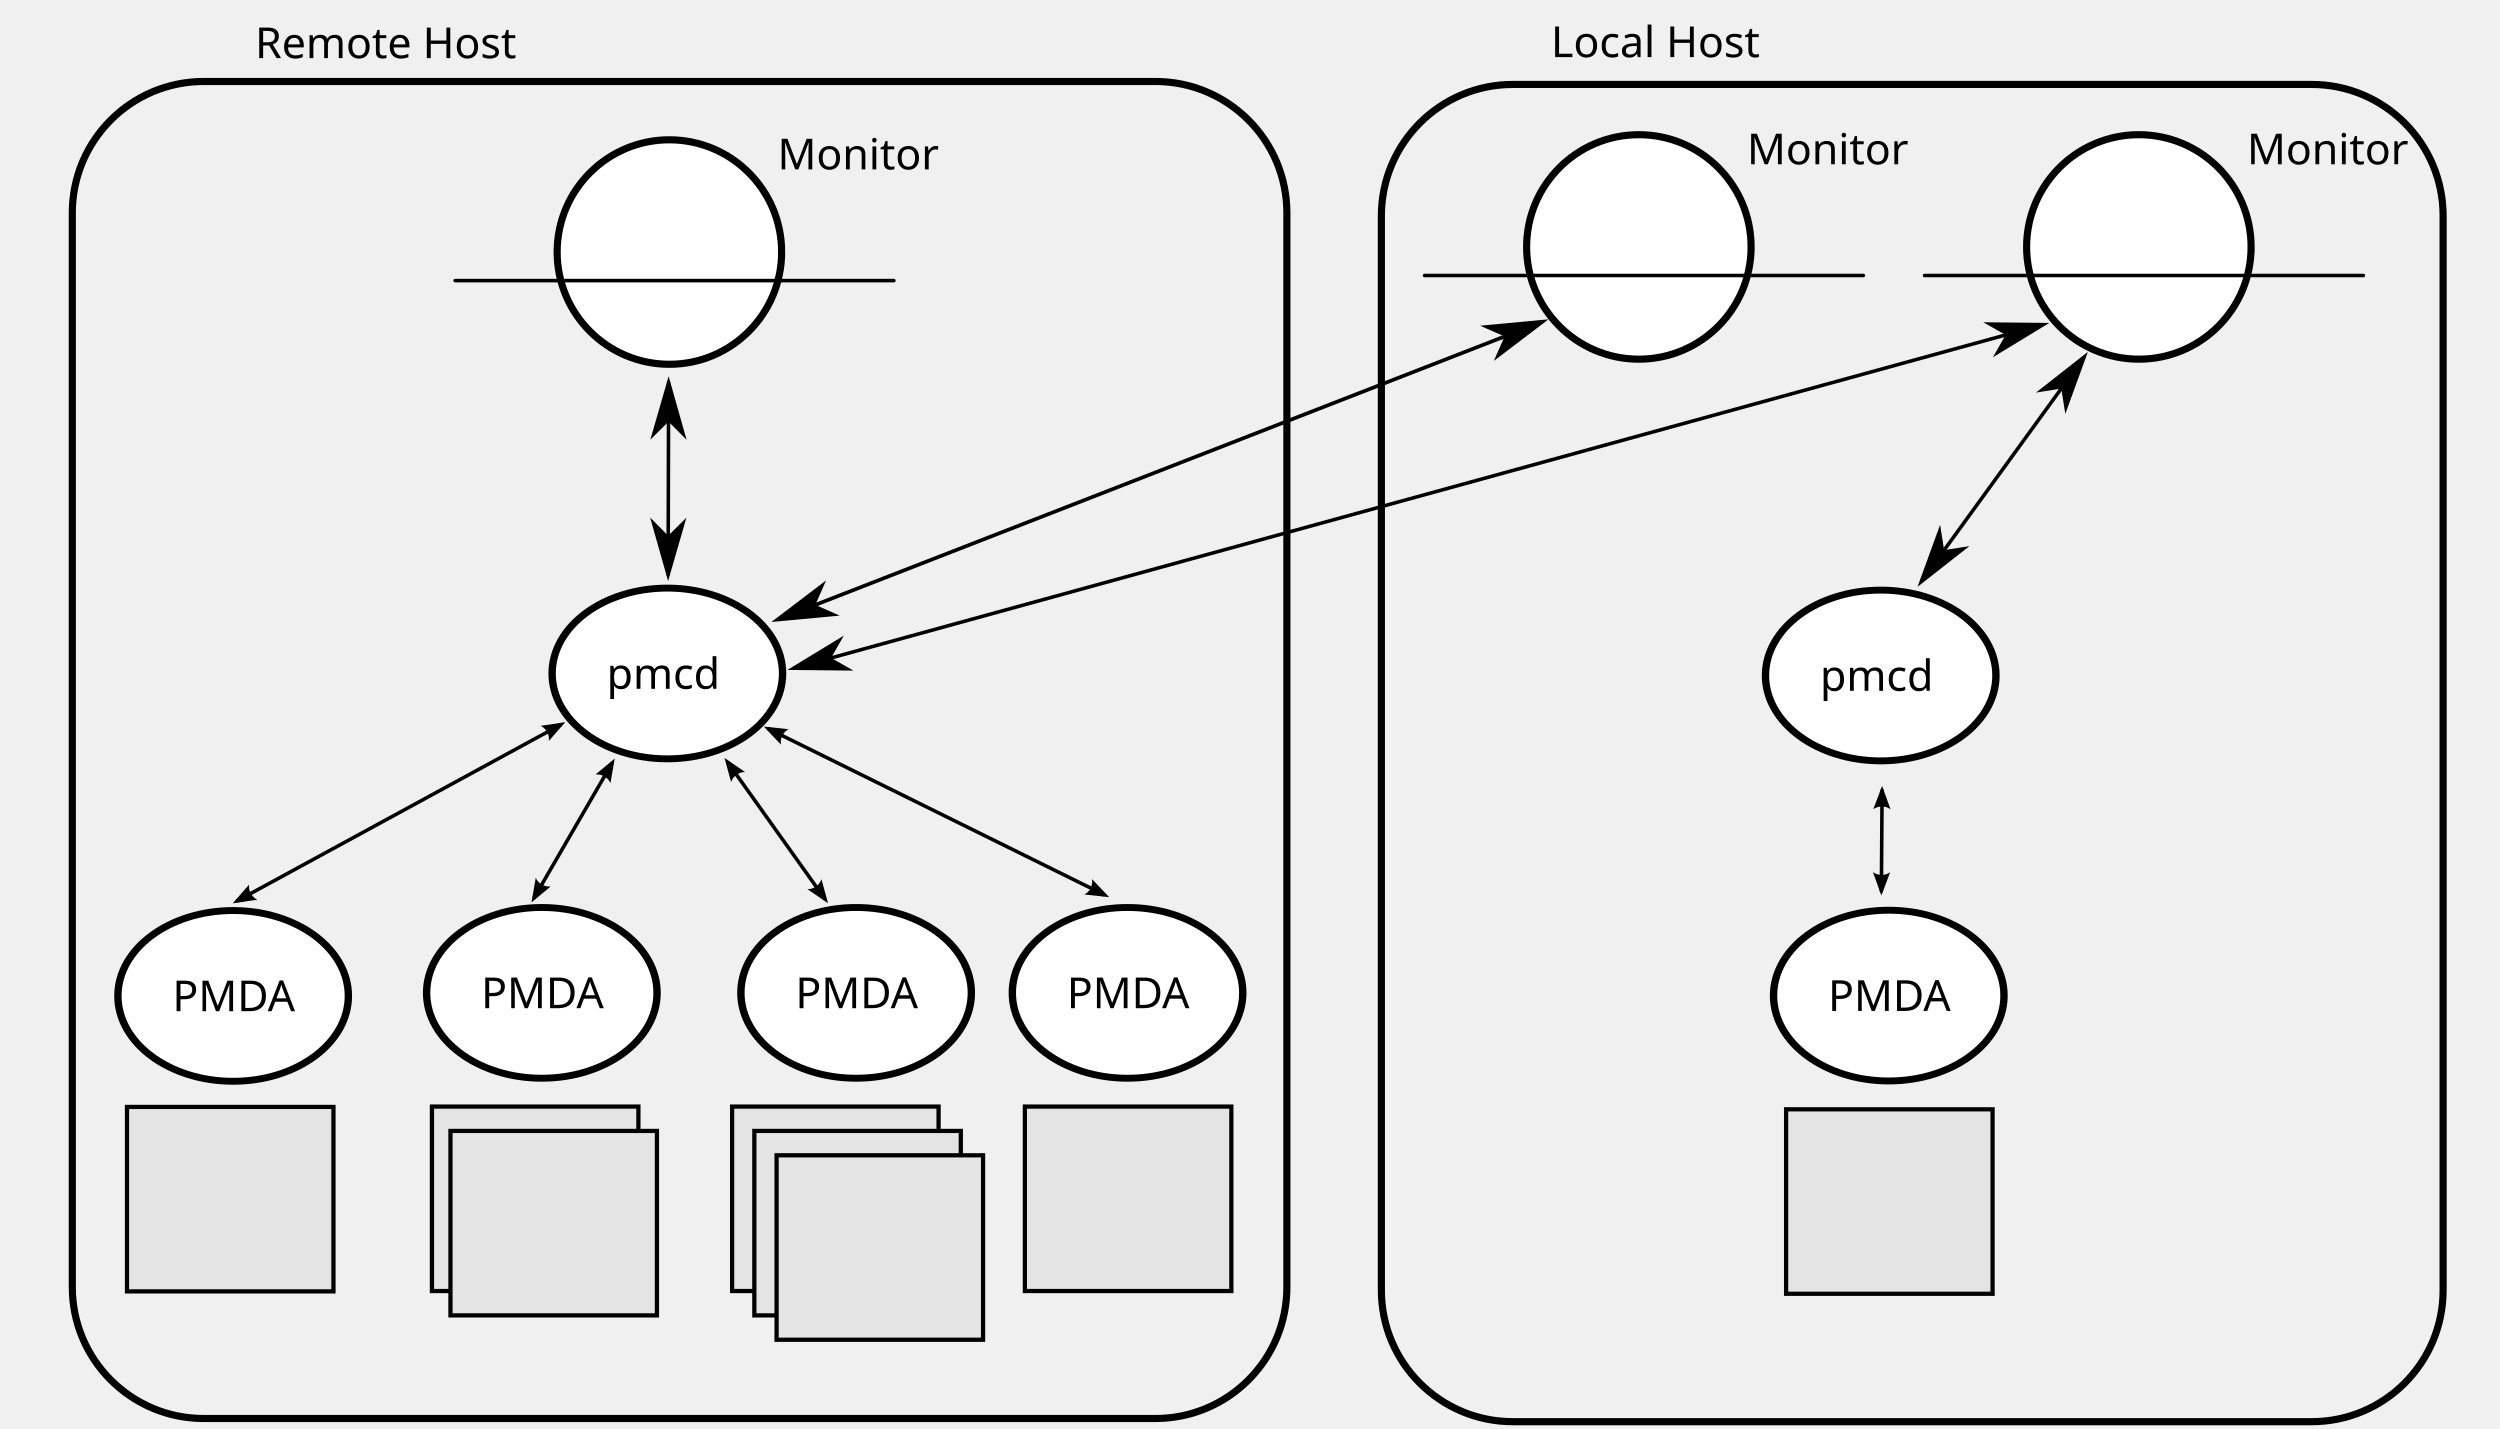
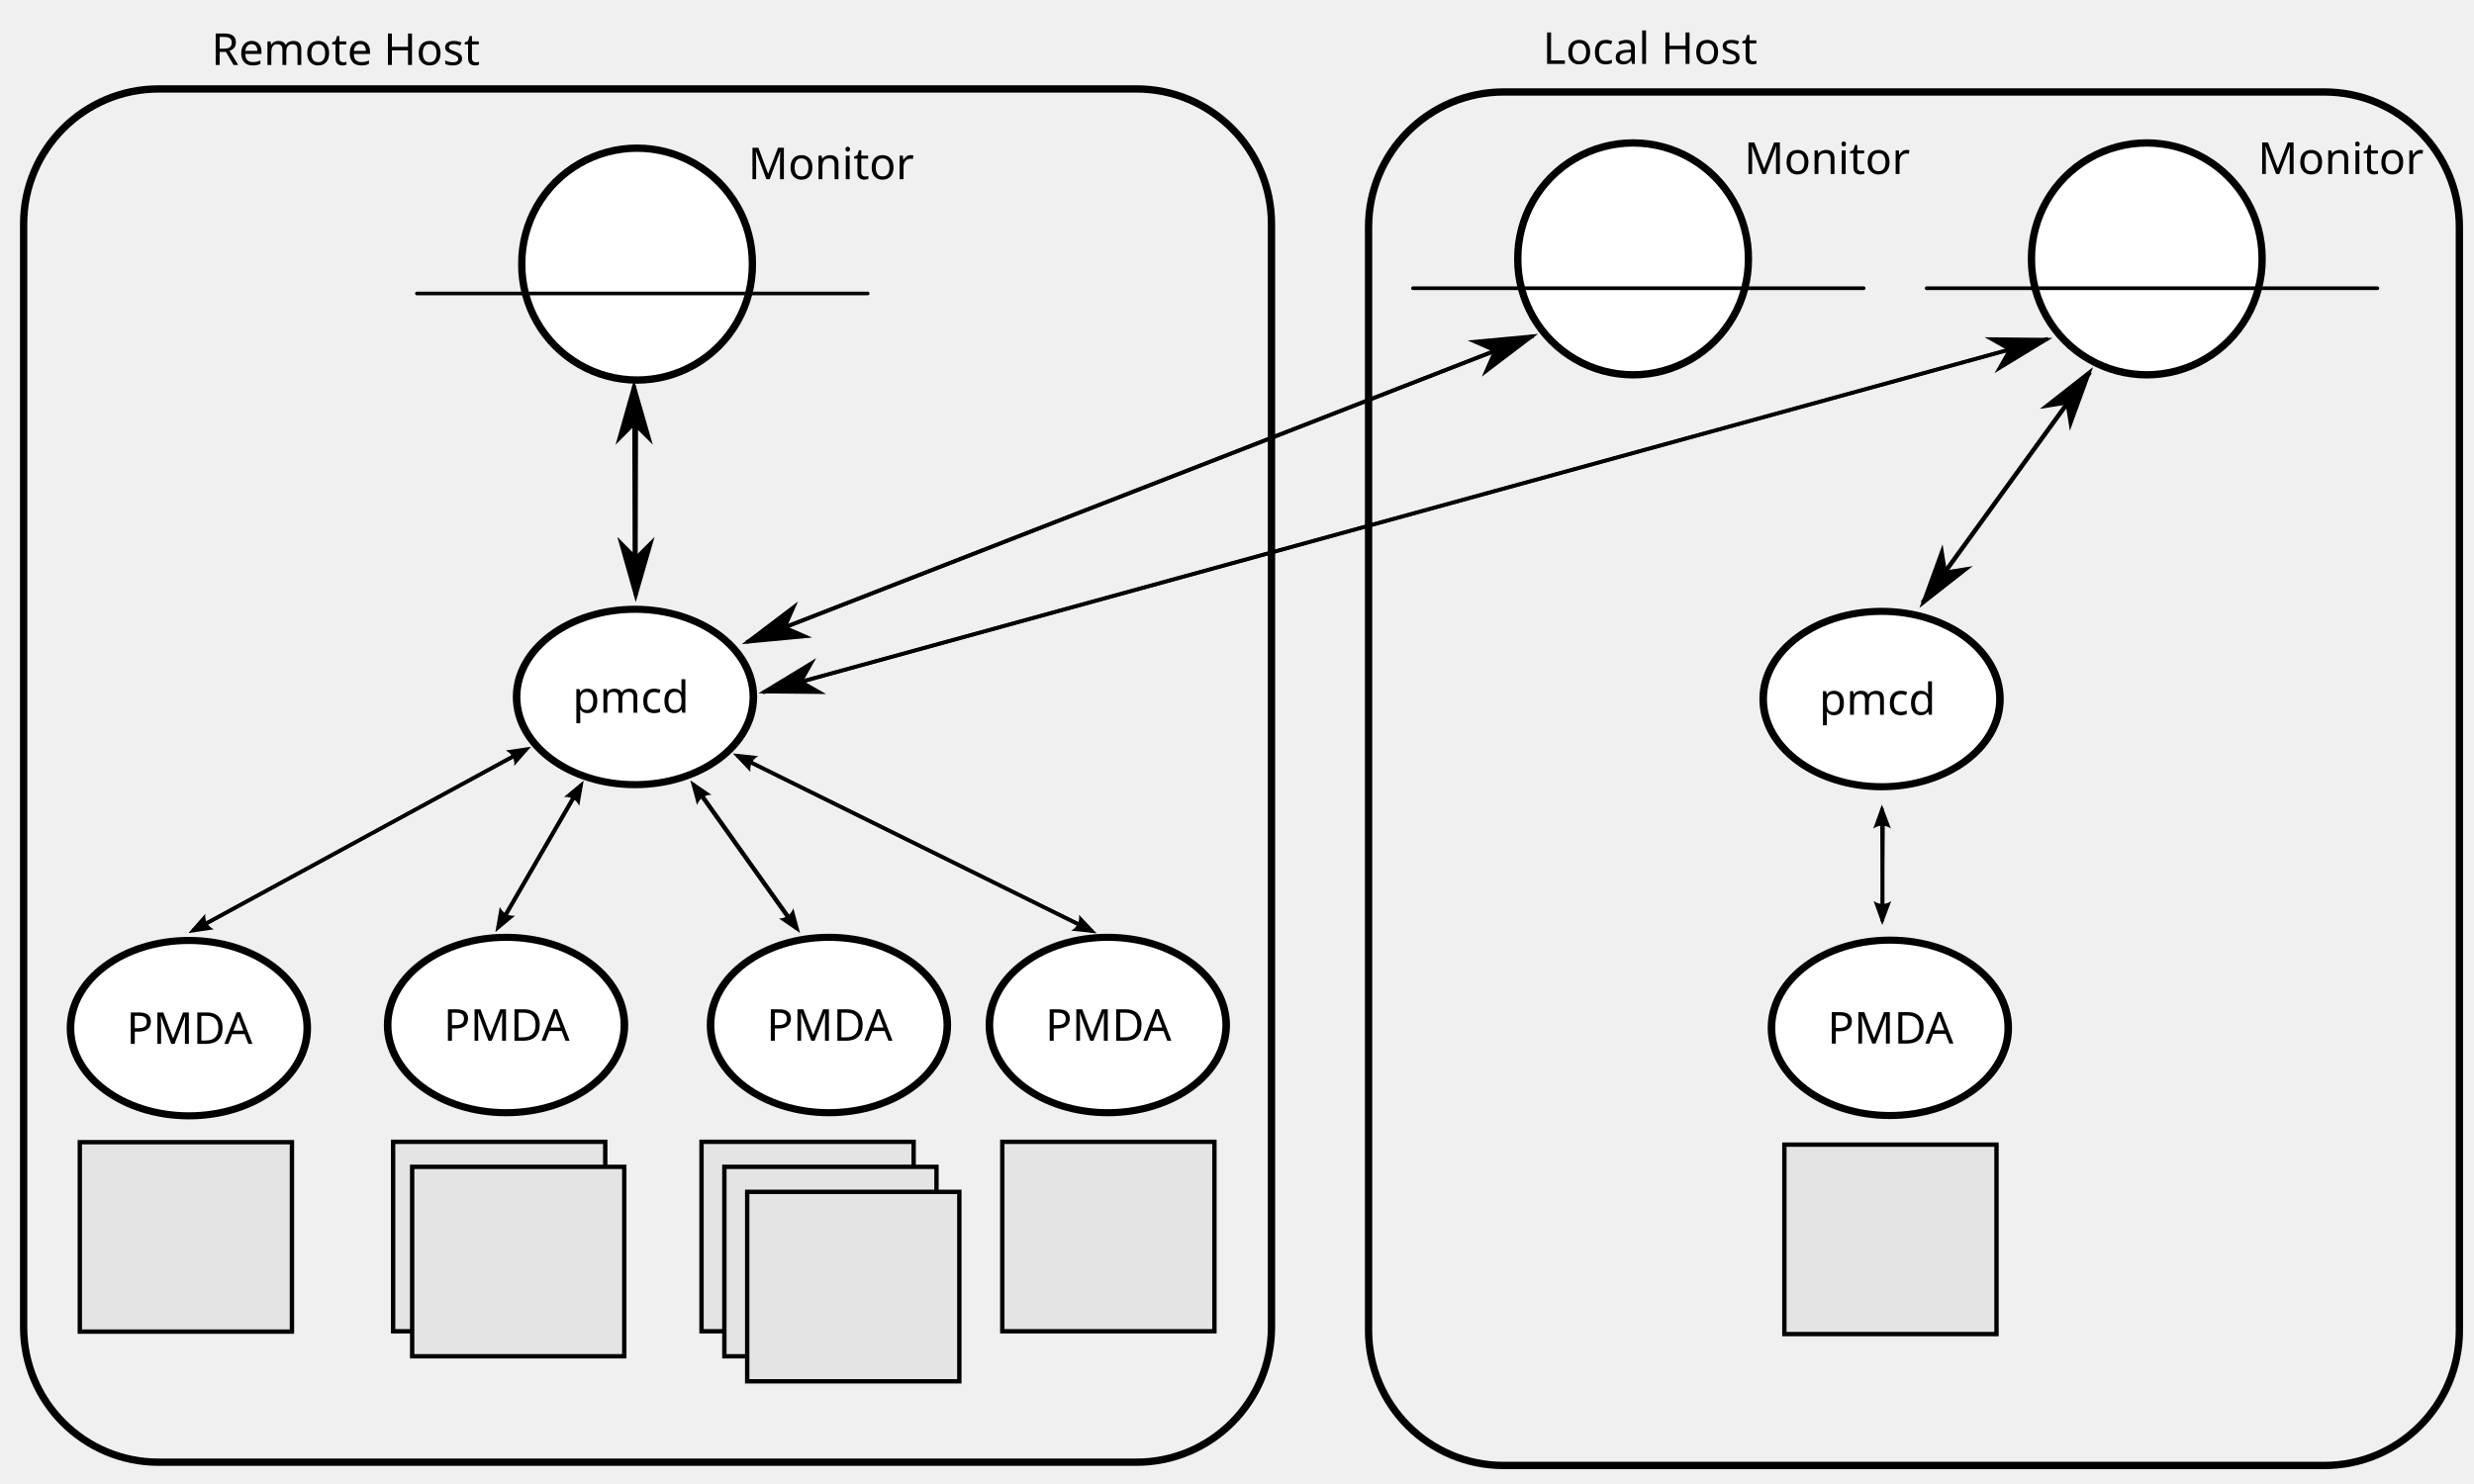
- <svg xmlns="http://www.w3.org/2000/svg" width="700" height="400" id="svg2" version="1.1">
+ <svg xmlns="http://www.w3.org/2000/svg" width="400" height="240" id="svg2" version="1.1">
  <defs id="defs4">
    <marker orient="auto" refY="0" refX="0" id="Arrow1Lend" style="overflow:visible">
      <path id="path4671" d="M 0,0 5,-5 -12.5,0 5,5 0,0 z" style="fill-rule:evenodd;stroke:#000000;stroke-width:1pt;marker-start:none" transform="matrix(-0.8,0,0,-0.8,-10,0)" />
    </marker>
    <marker orient="auto" refY="0" refX="0" id="Arrow1Lstart" style="overflow:visible">
      <path id="path4668" d="M 0,0 5,-5 -12.5,0 5,5 0,0 z" style="fill-rule:evenodd;stroke:#000000;stroke-width:1pt;marker-start:none" transform="matrix(0.8,0,0,0.8,10,0)" />
    </marker>
    <marker orient="auto" refY="0" refX="0" id="Arrow2Mstart" style="overflow:visible">
      <path id="path4692" style="font-size:12px;fill-rule:evenodd;stroke-width:0.625;stroke-linejoin:round" d="M 8.719,4.034 -2.207,0.016 8.719,-4.002 c -1.745,2.372 -1.735,5.617 -6e-7,8.035 z" transform="scale(0.6,0.6)" />
    </marker>
    <marker orient="auto" refY="0" refX="0" id="Arrow2Mend" style="overflow:visible">
      <path id="path4695" style="font-size:12px;fill-rule:evenodd;stroke-width:0.625;stroke-linejoin:round" d="M 8.719,4.034 -2.207,0.016 8.719,-4.002 c -1.745,2.372 -1.735,5.617 -6e-7,8.035 z" transform="scale(-0.6,-0.6)" />
    </marker>
+     <marker orient="auto" refY="0" refX="0" id="Arrow1Lstart-2" style="overflow:visible">
+       <path id="path4668-0" d="M 0,0 5,-5 -12.5,0 5,5 0,0 z" style="fill-rule:evenodd;stroke:#000000;stroke-width:1pt;marker-start:none" transform="matrix(0.8,0,0,0.8,10,0)" />
+     </marker>
+     <marker orient="auto" refY="0" refX="0" id="Arrow1Lstart-1" style="overflow:visible">
+       <path id="path4668-9" d="M 0,0 5,-5 -12.5,0 5,5 0,0 z" style="fill-rule:evenodd;stroke:#000000;stroke-width:1pt;marker-start:none" transform="matrix(0.8,0,0,0.8,10,0)" />
+     </marker>
+     <marker orient="auto" refY="0" refX="0" id="Arrow1Lstart-9" style="overflow:visible">
+       <path id="path4668-3" d="M 0,0 5,-5 -12.5,0 5,5 0,0 z" style="fill-rule:evenodd;stroke:#000000;stroke-width:1pt;marker-start:none" transform="matrix(0.8,0,0,0.8,10,0)" />
+     </marker>
+     <marker orient="auto" refY="0" refX="0" id="Arrow1Lstart-5" style="overflow:visible">
+       <path id="path4668-5" d="M 0,0 5,-5 -12.5,0 5,5 0,0 z" style="fill-rule:evenodd;stroke:#000000;stroke-width:1pt;marker-start:none" transform="matrix(0.8,0,0,0.8,10,0)" />
+     </marker>
+     <marker orient="auto" refY="0" refX="0" id="Arrow2Mstart-2" style="overflow:visible">
+       <path id="path4692-5" style="font-size:12px;fill-rule:evenodd;stroke-width:0.625;stroke-linejoin:round" d="M 8.719,4.034 -2.207,0.016 8.719,-4.002 c -1.745,2.372 -1.735,5.617 -6e-7,8.035 z" transform="scale(0.6,0.6)" />
+     </marker>
+     <marker orient="auto" refY="0" refX="0" id="Arrow2Mstart-25" style="overflow:visible">
+       <path id="path4692-53" style="font-size:12px;fill-rule:evenodd;stroke-width:0.625;stroke-linejoin:round" d="M 8.719,4.034 -2.207,0.016 8.719,-4.002 c -1.745,2.372 -1.735,5.617 -6e-7,8.035 z" transform="scale(0.6,0.6)" />
+     </marker>
+     <marker orient="auto" refY="0" refX="0" id="Arrow2Mstart-6" style="overflow:visible">
+       <path id="path4692-7" style="font-size:12px;fill-rule:evenodd;stroke-width:0.625;stroke-linejoin:round" d="M 8.719,4.034 -2.207,0.016 8.719,-4.002 c -1.745,2.372 -1.735,5.617 -6e-7,8.035 z" transform="scale(0.6,0.6)" />
+     </marker>
+     <marker orient="auto" refY="0" refX="0" id="Arrow2Mstart-5" style="overflow:visible">
+       <path id="path4692-1" style="font-size:12px;fill-rule:evenodd;stroke-width:0.625;stroke-linejoin:round" d="M 8.719,4.034 -2.207,0.016 8.719,-4.002 c -1.745,2.372 -1.735,5.617 -6e-7,8.035 z" transform="scale(0.6,0.6)" />
+     </marker>
+     <marker orient="auto" refY="0" refX="0" id="Arrow2Mstart-8" style="overflow:visible">
+       <path id="path4692-9" style="font-size:12px;fill-rule:evenodd;stroke-width:0.625;stroke-linejoin:round" d="M 8.719,4.034 -2.207,0.016 8.719,-4.002 c -1.745,2.372 -1.735,5.617 -6e-7,8.035 z" transform="scale(0.6,0.6)" />
+     </marker>
  </defs>
-   <g id="layer1" transform="translate(0,-652.3622)">
-     <rect style="fill:#e4e4e4;fill-opacity:1;stroke:#000000;stroke-width:1.19;stroke-miterlimit:4;stroke-opacity:1;stroke-dasharray:none" id="rect3811" width="57.813" height="51.646" x="35.555" y="962.302" />
-     <rect style="fill:#e4e4e4;fill-opacity:1;stroke:#000000;stroke-width:1.19;stroke-miterlimit:4;stroke-opacity:1;stroke-dasharray:none" id="rect3811-6" width="57.813" height="51.646" x="120.94" y="962.204" />
-     <rect style="fill:#e4e4e4;fill-opacity:1;stroke:#000000;stroke-width:1.19;stroke-miterlimit:4;stroke-opacity:1;stroke-dasharray:none" id="rect3811-3" width="57.813" height="51.646" x="204.99" y="962.204" />
-     <rect style="fill:#e4e4e4;fill-opacity:1;stroke:#000000;stroke-width:1.19;stroke-miterlimit:4;stroke-opacity:1;stroke-dasharray:none" id="rect3811-8" width="57.813" height="51.646" x="286.965" y="962.204" />
-     <rect style="fill:#e4e4e4;fill-opacity:1;stroke:#000000;stroke-width:1.19;stroke-miterlimit:4;stroke-opacity:1;stroke-dasharray:none" id="rect3811-1" width="57.813" height="51.646" x="126.128" y="969.025" />
-     <rect style="fill:#e4e4e4;fill-opacity:1;stroke:#000000;stroke-width:1.19;stroke-miterlimit:4;stroke-opacity:1;stroke-dasharray:none" id="rect3811-2" width="57.813" height="51.646" x="211.216" y="969.025" />
-     <rect style="fill:#e4e4e4;fill-opacity:1;stroke:#000000;stroke-width:1.19;stroke-miterlimit:4;stroke-opacity:1;stroke-dasharray:none" id="rect3811-4" width="57.813" height="51.646" x="217.442" y="975.847" />
-     <g id="g4186" style="stroke-width:2;stroke-miterlimit:4;stroke-dasharray:none" transform="translate(-14,80)">
+   <g id="layer1" transform="translate(0,-812.3622)">
+     <rect style="fill:#e4e4e4;fill-opacity:1;stroke:#000000;stroke-width:0.706;stroke-miterlimit:4;stroke-opacity:1;stroke-dasharray:none" id="rect3811" width="34.297" height="30.639" x="12.905" y="997.08" />
+     <rect style="fill:#e4e4e4;fill-opacity:1;stroke:#000000;stroke-width:0.706;stroke-miterlimit:4;stroke-opacity:1;stroke-dasharray:none" id="rect3811-6" width="34.297" height="30.639" x="63.56" y="997.022" />
+     <rect style="fill:#e4e4e4;fill-opacity:1;stroke:#000000;stroke-width:0.706;stroke-miterlimit:4;stroke-opacity:1;stroke-dasharray:none" id="rect3811-3" width="34.297" height="30.639" x="113.422" y="997.022" />
+     <rect style="fill:#e4e4e4;fill-opacity:1;stroke:#000000;stroke-width:0.706;stroke-miterlimit:4;stroke-opacity:1;stroke-dasharray:none" id="rect3811-8" width="34.297" height="30.639" x="162.054" y="997.022" />
+     <rect style="fill:#e4e4e4;fill-opacity:1;stroke:#000000;stroke-width:0.706;stroke-miterlimit:4;stroke-opacity:1;stroke-dasharray:none" id="rect3811-1" width="34.297" height="30.639" x="66.638" y="1001.069" />
+     <rect style="fill:#e4e4e4;fill-opacity:1;stroke:#000000;stroke-width:0.706;stroke-miterlimit:4;stroke-opacity:1;stroke-dasharray:none" id="rect3811-2" width="34.297" height="30.639" x="117.116" y="1001.069" />
+     <rect style="fill:#e4e4e4;fill-opacity:1;stroke:#000000;stroke-width:0.706;stroke-miterlimit:4;stroke-opacity:1;stroke-dasharray:none" id="rect3811-4" width="34.297" height="30.639" x="120.809" y="1005.116" />
+     <g id="g4186" style="stroke-width:2;stroke-miterlimit:4;stroke-dasharray:none" transform="matrix(0.5932479,0,0,0.5932479,-16.49313,473.6565)">
      <path transform="matrix(0.5866478,0,0,0.5486603,-4.111157,757.8237)" d="m 197.143,170.219 c 0,24.064 -24.624,43.571 -55,43.571 -30.376,0 -55,-19.508 -55,-43.571 0,-24.064 24.624,-43.571 55,-43.571 30.376,0 55,19.508 55,43.571 z" id="path3684" style="fill:#ffffff;fill-opacity:1;stroke:#000000;stroke-width:3.525;stroke-miterlimit:4;stroke-opacity:1;stroke-dasharray:none" />
      <text id="text4182" y="855.505" x="62.286" style="font-size:12px;font-style:normal;font-variant:normal;font-weight:normal;font-stretch:normal;text-align:start;line-height:125%;writing-mode:lr-tb;text-anchor:start;fill:#000000;fill-opacity:1;stroke:none;font-family:Sans;-inkscape-font-specification:Sans" xml:space="preserve">
        <tspan y="855.505" x="62.286" id="tspan4184">PMDA</tspan>
      </text>
    </g>
-     <g transform="translate(72.43765,79.14587)" id="g4186-8" style="stroke-width:2;stroke-miterlimit:4;stroke-dasharray:none">
+     <g transform="matrix(0.5932479,0,0,0.5932479,34.78582,473.1498)" id="g4186-8" style="stroke-width:2;stroke-miterlimit:4;stroke-dasharray:none">
      <path transform="matrix(0.5866478,0,0,0.5486603,-4.111157,757.8237)" d="m 197.143,170.219 c 0,24.064 -24.624,43.571 -55,43.571 -30.376,0 -55,-19.508 -55,-43.571 0,-24.064 24.624,-43.571 55,-43.571 30.376,0 55,19.508 55,43.571 z" id="path3684-8" style="fill:#ffffff;fill-opacity:1;stroke:#000000;stroke-width:3.525;stroke-miterlimit:4;stroke-opacity:1;stroke-dasharray:none" />
      <text id="text4182-2" y="855.505" x="62.286" style="font-size:12px;font-style:normal;font-variant:normal;font-weight:normal;font-stretch:normal;text-align:start;line-height:125%;writing-mode:lr-tb;text-anchor:start;fill:#000000;fill-opacity:1;stroke:none;font-family:Sans;-inkscape-font-specification:Sans" xml:space="preserve">
        <tspan y="855.505" x="62.286" id="tspan4184-4">PMDA</tspan>
      </text>
    </g>
-     <g transform="translate(236.4376,79.14587)" id="g4186-9" style="stroke-width:2;stroke-miterlimit:4;stroke-dasharray:none">
+     <g transform="matrix(0.5932479,0,0,0.5932479,132.0785,473.1498)" id="g4186-9" style="stroke-width:2;stroke-miterlimit:4;stroke-dasharray:none">
      <path transform="matrix(0.5866478,0,0,0.5486603,-4.111157,757.8237)" d="m 197.143,170.219 c 0,24.064 -24.624,43.571 -55,43.571 -30.376,0 -55,-19.508 -55,-43.571 0,-24.064 24.624,-43.571 55,-43.571 30.376,0 55,19.508 55,43.571 z" id="path3684-2" style="fill:#ffffff;fill-opacity:1;stroke:#000000;stroke-width:3.525;stroke-miterlimit:4;stroke-opacity:1;stroke-dasharray:none" />
      <text id="text4182-7" y="855.505" x="62.286" style="font-size:12px;font-style:normal;font-variant:normal;font-weight:normal;font-stretch:normal;text-align:start;line-height:125%;writing-mode:lr-tb;text-anchor:start;fill:#000000;fill-opacity:1;stroke:none;font-family:Sans;-inkscape-font-specification:Sans" xml:space="preserve">
        <tspan y="855.505" x="62.286" id="tspan4184-0">PMDA</tspan>
      </text>
    </g>
-     <g transform="translate(160.4376,79.14587)" id="g4186-7" style="stroke-width:2;stroke-miterlimit:4;stroke-dasharray:none">
+     <g transform="matrix(0.5932479,0,0,0.5932479,86.99164,473.1498)" id="g4186-7" style="stroke-width:2;stroke-miterlimit:4;stroke-dasharray:none">
      <path transform="matrix(0.5866478,0,0,0.5486603,-4.111157,757.8237)" d="m 197.143,170.219 c 0,24.064 -24.624,43.571 -55,43.571 -30.376,0 -55,-19.508 -55,-43.571 0,-24.064 24.624,-43.571 55,-43.571 30.376,0 55,19.508 55,43.571 z" id="path3684-1" style="fill:#ffffff;fill-opacity:1;stroke:#000000;stroke-width:3.525;stroke-miterlimit:4;stroke-opacity:1;stroke-dasharray:none" />
      <text id="text4182-4" y="855.505" x="62.286" style="font-size:12px;font-style:normal;font-variant:normal;font-weight:normal;font-stretch:normal;text-align:start;line-height:125%;writing-mode:lr-tb;text-anchor:start;fill:#000000;fill-opacity:1;stroke:none;font-family:Sans;-inkscape-font-specification:Sans" xml:space="preserve">
        <tspan y="855.505" x="62.286" id="tspan4184-9">PMDA</tspan>
      </text>
    </g>
-     <g transform="translate(107.5805,-10.2827)" id="g4186-9-9" style="stroke-width:2;stroke-miterlimit:4;stroke-dasharray:none">
+     <g transform="matrix(0.5932479,0,0,0.5932479,55.63425,420.0965)" id="g4186-9-9" style="stroke-width:2;stroke-miterlimit:4;stroke-dasharray:none">
      <path transform="matrix(0.5866478,0,0,0.5486603,-4.111157,757.8237)" d="m 197.143,170.219 c 0,24.064 -24.624,43.571 -55,43.571 -30.376,0 -55,-19.508 -55,-43.571 0,-24.064 24.624,-43.571 55,-43.571 30.376,0 55,19.508 55,43.571 z" id="path3684-2-2" style="fill:#ffffff;fill-opacity:1;stroke:#000000;stroke-width:3.525;stroke-miterlimit:4;stroke-opacity:1;stroke-dasharray:none" />
      <text id="text4182-7-4" y="855.505" x="62.286" style="font-size:12px;font-style:normal;font-variant:normal;font-weight:normal;font-stretch:normal;text-align:start;line-height:125%;writing-mode:lr-tb;text-anchor:start;fill:#000000;fill-opacity:1;stroke:none;font-family:Sans;-inkscape-font-specification:Sans" xml:space="preserve">
        <tspan y="855.505" x="62.286" id="tspan4184-0-0">pmcd</tspan>
      </text>
    </g>
-     <rect style="fill:#e4e4e4;fill-opacity:1;stroke:#000000;stroke-width:1.19;stroke-miterlimit:4;stroke-opacity:1;stroke-dasharray:none" id="rect3811-8-0" width="57.813" height="51.646" x="500.108" y="962.971" />
-     <g transform="translate(449.5805,79.91224)" id="g4186-9-1" style="stroke-width:2;stroke-miterlimit:4;stroke-dasharray:none">
+     <rect style="fill:#e4e4e4;fill-opacity:1;stroke:#000000;stroke-width:0.706;stroke-miterlimit:4;stroke-opacity:1;stroke-dasharray:none" id="rect3811-8-0" width="34.297" height="30.639" x="288.5" y="997.477" />
+     <g transform="matrix(0.5932479,0,0,0.5932479,258.525,473.6044)" id="g4186-9-1" style="stroke-width:2;stroke-miterlimit:4;stroke-dasharray:none">
      <path transform="matrix(0.5866478,0,0,0.5486603,-4.111157,757.8237)" d="m 197.143,170.219 c 0,24.064 -24.624,43.571 -55,43.571 -30.376,0 -55,-19.508 -55,-43.571 0,-24.064 24.624,-43.571 55,-43.571 30.376,0 55,19.508 55,43.571 z" id="path3684-2-3" style="fill:#ffffff;fill-opacity:1;stroke:#000000;stroke-width:3.525;stroke-miterlimit:4;stroke-opacity:1;stroke-dasharray:none" />
      <text id="text4182-7-6" y="855.505" x="62.286" style="font-size:12px;font-style:normal;font-variant:normal;font-weight:normal;font-stretch:normal;text-align:start;line-height:125%;writing-mode:lr-tb;text-anchor:start;fill:#000000;fill-opacity:1;stroke:none;font-family:Sans;-inkscape-font-specification:Sans" xml:space="preserve">
        <tspan y="855.505" x="62.286" id="tspan4184-0-6">PMDA</tspan>
      </text>
    </g>
-     <path style="fill:#ffffff;fill-opacity:1;stroke:#000000;stroke-width:2;stroke-miterlimit:4;stroke-opacity:1;stroke-dasharray:none" id="path4317" d="M 232.857,168.571 C 232.857,185.929 218.786,200 201.429,200 184.071,200 170,185.929 170,168.571 c 0,-17.358 14.071,-31.429 31.429,-31.429 17.358,0 31.429,14.071 31.429,31.429 z" transform="translate(-14,554.3622)" />
-     <path style="fill:#ffffff;fill-opacity:1;stroke:#000000;stroke-width:1;stroke-linecap:round;stroke-linejoin:miter;stroke-miterlimit:4;stroke-opacity:1;stroke-dasharray:none" d="m 127.429,730.934 c 122.857,0 122.857,0 122.857,0" id="path4332" />
-     <text xml:space="preserve" style="font-size:12px;font-style:normal;font-variant:normal;font-weight:normal;font-stretch:normal;text-align:start;line-height:125%;writing-mode:lr-tb;text-anchor:start;fill:#000000;fill-opacity:1;stroke:none;font-family:Sans;-inkscape-font-specification:Sans" x="217.714" y="699.791" id="text4334">
-       <tspan id="tspan4336" x="217.714" y="699.791">Monitor</tspan>
+     <path style="fill:#ffffff;fill-opacity:1;stroke:#000000;stroke-width:2;stroke-miterlimit:4;stroke-opacity:1;stroke-dasharray:none" id="path4317" d="m 232.857,168.571 a 31.429,31.429 0 1 1 -62.857,0 31.429,31.429 0 1 1 62.857,0 z" transform="matrix(0.5932479,0,0,0.5932479,-16.49313,755.0709)" />
+     <path style="fill:#ffffff;fill-opacity:1;stroke:#000000;stroke-width:0.593;stroke-linecap:round;stroke-linejoin:miter;stroke-miterlimit:4;stroke-opacity:1;stroke-dasharray:none" d="m 67.409,859.822 c 72.885,0 72.885,0 72.885,0" id="path4332" />
+     <text xml:space="preserve" style="font-size:7.119px;font-style:normal;font-variant:normal;font-weight:normal;font-stretch:normal;text-align:start;line-height:125%;writing-mode:lr-tb;text-anchor:start;fill:#000000;fill-opacity:1;stroke:none;font-family:Sans;-inkscape-font-specification:Sans" x="120.971" y="841.346" id="text4334">
+       <tspan id="tspan4336" x="120.971" y="841.346">Monitor</tspan>
    </text>
-     <path style="fill:#ffffff;fill-opacity:1;stroke:#000000;stroke-width:2;stroke-miterlimit:4;stroke-opacity:1;stroke-dasharray:none" id="path4317-8" d="M 232.857,168.571 C 232.857,185.929 218.786,200 201.429,200 184.071,200 170,185.929 170,168.571 c 0,-17.358 14.071,-31.429 31.429,-31.429 17.358,0 31.429,14.071 31.429,31.429 z" transform="translate(257.4512,552.9336)" />
-     <path style="fill:#ffffff;fill-opacity:1;stroke:#000000;stroke-width:1;stroke-linecap:round;stroke-linejoin:miter;stroke-miterlimit:4;stroke-opacity:1;stroke-dasharray:none" d="m 398.88,729.505 c 122.857,0 122.857,0 122.857,0" id="path4332-9" />
-     <text xml:space="preserve" style="font-size:12px;font-style:normal;font-variant:normal;font-weight:normal;font-stretch:normal;text-align:start;line-height:125%;writing-mode:lr-tb;text-anchor:start;fill:#000000;fill-opacity:1;stroke:none;font-family:Sans;-inkscape-font-specification:Sans" x="489.165" y="698.362" id="text4334-5">
-       <tspan id="tspan4336-1" x="489.165" y="698.362">Monitor</tspan>
+     <path style="fill:#ffffff;fill-opacity:1;stroke:#000000;stroke-width:2;stroke-miterlimit:4;stroke-opacity:1;stroke-dasharray:none" id="path4317-8" d="m 232.857,168.571 a 31.429,31.429 0 1 1 -62.857,0 31.429,31.429 0 1 1 62.857,0 z" transform="matrix(0.5932479,0,0,0.5932479,144.5447,754.2234)" />
+     <path style="fill:#ffffff;fill-opacity:1;stroke:#000000;stroke-width:0.593;stroke-linecap:round;stroke-linejoin:miter;stroke-miterlimit:4;stroke-opacity:1;stroke-dasharray:none" d="m 228.447,858.974 c 72.885,0 72.885,0 72.885,0" id="path4332-9" />
+     <text xml:space="preserve" style="font-size:7.119px;font-style:normal;font-variant:normal;font-weight:normal;font-stretch:normal;text-align:start;line-height:125%;writing-mode:lr-tb;text-anchor:start;fill:#000000;fill-opacity:1;stroke:none;font-family:Sans;-inkscape-font-specification:Sans" x="282.009" y="840.499" id="text4334-5">
+       <tspan id="tspan4336-1" x="282.009" y="840.499">Monitor</tspan>
    </text>
-     <path style="fill:#ffffff;fill-opacity:1;stroke:#000000;stroke-width:2;stroke-miterlimit:4;stroke-opacity:1;stroke-dasharray:none" id="path4317-7" d="M 232.857,168.571 C 232.857,185.929 218.786,200 201.429,200 184.071,200 170,185.929 170,168.571 c 0,-17.358 14.071,-31.429 31.429,-31.429 17.358,0 31.429,14.071 31.429,31.429 z" transform="translate(397.4512,552.9336)" />
-     <path style="fill:#ffffff;fill-opacity:1;stroke:#000000;stroke-width:1;stroke-linecap:round;stroke-linejoin:miter;stroke-miterlimit:4;stroke-opacity:1;stroke-dasharray:none" d="m 538.88,729.505 c 122.857,0 122.857,0 122.857,0" id="path4332-5" />
-     <text xml:space="preserve" style="font-size:12px;font-style:normal;font-variant:normal;font-weight:normal;font-stretch:normal;text-align:start;line-height:125%;writing-mode:lr-tb;text-anchor:start;fill:#000000;fill-opacity:1;stroke:none;font-family:Sans;-inkscape-font-specification:Sans" x="629.165" y="698.362" id="text4334-3">
-       <tspan id="tspan4336-7" x="629.165" y="698.362">Monitor</tspan>
+     <path style="fill:#ffffff;fill-opacity:1;stroke:#000000;stroke-width:2;stroke-miterlimit:4;stroke-opacity:1;stroke-dasharray:none" id="path4317-7" d="m 232.857,168.571 a 31.429,31.429 0 1 1 -62.857,0 31.429,31.429 0 1 1 62.857,0 z" transform="matrix(0.5932479,0,0,0.5932479,227.5994,754.2234)" />
+     <path style="fill:#ffffff;fill-opacity:1;stroke:#000000;stroke-width:0.593;stroke-linecap:round;stroke-linejoin:miter;stroke-miterlimit:4;stroke-opacity:1;stroke-dasharray:none" d="m 311.502,858.974 c 72.885,0 72.885,0 72.885,0" id="path4332-5" />
+     <text xml:space="preserve" style="font-size:7.119px;font-style:normal;font-variant:normal;font-weight:normal;font-stretch:normal;text-align:start;line-height:125%;writing-mode:lr-tb;text-anchor:start;fill:#000000;fill-opacity:1;stroke:none;font-family:Sans;-inkscape-font-specification:Sans" x="365.063" y="840.499" id="text4334-3">
+       <tspan id="tspan4336-7" x="365.063" y="840.499">Monitor</tspan>
    </text>
-     <path style="fill:#ffffff;fill-opacity:1;stroke:#000000;stroke-width:1.041;stroke-linecap:butt;stroke-linejoin:miter;stroke-miterlimit:4;stroke-opacity:1;stroke-dasharray:none;marker-start:url(#Arrow1Lstart);marker-end:url(#Arrow1Lend)" d="M 217.86,825.788 C 431.712,742.507 431.712,742.507 431.712,742.507" id="path4332-6" />
-     <path style="fill:#ffffff;fill-opacity:1;stroke:#000000;stroke-width:1;stroke-linecap:butt;stroke-linejoin:miter;stroke-miterlimit:4;stroke-opacity:1;stroke-dasharray:none;marker-start:url(#Arrow1Lstart);marker-end:url(#Arrow1Lend)" d="M 222.346,839.429 C 571.939,743.296 571.939,743.296 571.939,743.296" id="path4332-6-7" />
-     <path style="fill:#ffffff;fill-opacity:1;stroke:#000000;stroke-width:1;stroke-linecap:round;stroke-linejoin:miter;stroke-miterlimit:4;stroke-opacity:1;stroke-dasharray:none;marker-start:url(#Arrow1Lstart);marker-end:url(#Arrow1Lend)" d="m 187.074,813.123 c 0.138,-53.462 0.138,-53.462 0.138,-53.462" id="path4332-6-7-6" />
-     <g transform="translate(447.3224,-9.71537)" id="g4186-9-9-3" style="stroke-width:2;stroke-miterlimit:4;stroke-dasharray:none">
+     <path style="fill:#ffffff;fill-opacity:1;stroke:#000000;stroke-width:0.618;stroke-linecap:butt;stroke-linejoin:miter;stroke-miterlimit:4;stroke-opacity:1;stroke-dasharray:none;marker-start:url(#Arrow1Lstart);marker-end:none" d="M 121.057,916.094 C 247.924,866.688 247.924,866.688 247.924,866.688" id="path4332-6" />
+     <path style="fill:#ffffff;fill-opacity:1;stroke:#000000;stroke-width:0.593;stroke-linecap:butt;stroke-linejoin:miter;stroke-miterlimit:4;stroke-opacity:1;stroke-dasharray:none;marker-start:url(#Arrow1Lstart);marker-end:none" d="m 123.719,924.186 c 207.395,-57.031 207.395,-57.031 207.395,-57.031" id="path4332-6-7" />
+     <path style="fill:#ffffff;fill-opacity:1;stroke:#000000;stroke-width:0.593;stroke-linecap:round;stroke-linejoin:miter;stroke-miterlimit:4;stroke-opacity:1;stroke-dasharray:none;marker-start:url(#Arrow1Lstart);marker-end:none" d="m 102.793,908.58 c 0.082,-31.716 0.082,-31.716 0.082,-31.716" id="path4332-6-7-6" />
+     <g transform="matrix(0.5932479,0,0,0.5932479,257.1854,420.433)" id="g4186-9-9-3" style="stroke-width:2;stroke-miterlimit:4;stroke-dasharray:none">
      <path transform="matrix(0.5866478,0,0,0.5486603,-4.111157,757.8237)" d="m 197.143,170.219 c 0,24.064 -24.624,43.571 -55,43.571 -30.376,0 -55,-19.508 -55,-43.571 0,-24.064 24.624,-43.571 55,-43.571 30.376,0 55,19.508 55,43.571 z" id="path3684-2-2-4" style="fill:#ffffff;fill-opacity:1;stroke:#000000;stroke-width:3.525;stroke-miterlimit:4;stroke-opacity:1;stroke-dasharray:none" />
      <text id="text4182-7-4-9" y="855.505" x="62.286" style="font-size:12px;font-style:normal;font-variant:normal;font-weight:normal;font-stretch:normal;text-align:start;line-height:125%;writing-mode:lr-tb;text-anchor:start;fill:#000000;fill-opacity:1;stroke:none;font-family:Sans;-inkscape-font-specification:Sans" xml:space="preserve">
        <tspan y="855.505" x="62.286" id="tspan4184-0-0-2">pmcd</tspan>
      </text>
    </g>
-     <path style="fill:#ffffff;fill-opacity:1;stroke:#000000;stroke-width:1;stroke-linecap:round;stroke-linejoin:miter;stroke-miterlimit:4;stroke-opacity:1;stroke-dasharray:none;marker-start:url(#Arrow2Mstart);marker-mid:none;marker-end:url(#Arrow2Mend)" d="m 526.785,901.796 c 0.2,-28.065 0.2,-28.065 0.2,-28.065" id="path4332-6-7-6-9" />
-     <path style="fill:#ffffff;fill-opacity:1;stroke:#000000;stroke-width:1;stroke-linecap:butt;stroke-linejoin:miter;stroke-miterlimit:4;stroke-opacity:1;stroke-dasharray:none;marker-start:url(#Arrow2Mstart);marker-end:url(#Arrow2Mend)" d="M 309.379,902.991 C 215.05,856.376 215.05,856.376 215.05,856.376" id="path4332-6-7-6-0" />
-     <path style="fill:#ffffff;fill-opacity:1;stroke:#000000;stroke-width:1;stroke-linecap:butt;stroke-linejoin:miter;stroke-miterlimit:4;stroke-opacity:1;stroke-dasharray:none;marker-start:url(#Arrow2Mstart);marker-end:url(#Arrow2Mend)" d="m 149.466,903.886 c 21.996,-37.975 21.996,-37.975 21.996,-37.975" id="path4332-6-7-6-9-9" />
-     <path style="fill:#ffffff;fill-opacity:1;stroke:#000000;stroke-width:1;stroke-linecap:butt;stroke-linejoin:miter;stroke-miterlimit:4;stroke-opacity:1;stroke-dasharray:none;marker-start:url(#Arrow2Mstart);marker-end:url(#Arrow2Mend)" d="m 66.312,904.655 c 90.805,-49.442 90.805,-49.442 90.805,-49.442" id="path4332-6-7-6-0-0" />
-     <path style="fill:#ffffff;fill-opacity:1;stroke:#000000;stroke-width:1;stroke-linecap:butt;stroke-linejoin:miter;stroke-miterlimit:4;stroke-opacity:1;stroke-dasharray:none;marker-start:url(#Arrow2Mstart);marker-end:url(#Arrow2Mend)" d="M 231.07,904.2 C 203.644,865.668 203.644,865.668 203.644,865.668" id="path4332-6-7-6-9-9-9" />
-     <path style="fill:#ffffff;fill-opacity:1;stroke:#000000;stroke-width:1;stroke-linecap:butt;stroke-linejoin:miter;stroke-miterlimit:4;stroke-opacity:1;stroke-dasharray:none;marker-start:url(#Arrow1Lstart);marker-end:url(#Arrow1Lend)" d="m 538.042,815.104 c 45.431,-62.651 45.431,-62.651 45.431,-62.651" id="path4332-6-7-6-9-9-2" />
-     <rect style="fill:none;stroke:#000000;stroke-width:2;stroke-linecap:butt;stroke-linejoin:round;stroke-miterlimit:4;stroke-opacity:1;stroke-dasharray:none" id="rect11117" width="340.082" height="374.368" x="20.245" y="675.178" ry="36.802" />
-     <rect style="fill:none;stroke:#000000;stroke-width:2;stroke-linecap:butt;stroke-linejoin:round;stroke-miterlimit:4;stroke-opacity:1;stroke-dasharray:none" id="rect11117-7" width="297.285" height="374.427" x="386.786" y="676.006" ry="36.808" />
-     <text xml:space="preserve" style="font-size:12px;font-style:normal;font-variant:normal;font-weight:normal;font-stretch:normal;text-align:start;line-height:125%;writing-mode:lr-tb;text-anchor:start;fill:#000000;fill-opacity:1;stroke:none;font-family:Sans;-inkscape-font-specification:Sans" x="71.429" y="668.648" id="text11141">
-       <tspan id="tspan11143" x="71.429" y="668.648">Remote Host</tspan>
+     <path style="fill:#ffffff;fill-opacity:1;stroke:#000000;stroke-width:0.593;stroke-linecap:round;stroke-linejoin:miter;stroke-miterlimit:4;stroke-opacity:1;stroke-dasharray:none;marker-start:url(#Arrow2Mstart);marker-mid:none;marker-end:none" d="m 304.326,961.185 c 0.119,-16.649 0.119,-16.649 0.119,-16.649" id="path4332-6-7-6-9" />
+     <path style="fill:#ffffff;fill-opacity:1;stroke:#000000;stroke-width:0.593;stroke-linecap:butt;stroke-linejoin:miter;stroke-miterlimit:4;stroke-opacity:1;stroke-dasharray:none;marker-start:url(#Arrow2Mstart);marker-end:none" d="M 176.6,962.966 C 120.64,935.311 120.64,935.311 120.64,935.311" id="path4332-6-7-6-0" />
+     <path style="fill:#ffffff;fill-opacity:1;stroke:#000000;stroke-width:0.593;stroke-linecap:butt;stroke-linejoin:miter;stroke-miterlimit:4;stroke-opacity:1;stroke-dasharray:none;marker-start:url(#Arrow2Mstart);marker-end:none" d="M 80.483,962.425 C 93.532,939.896 93.532,939.896 93.532,939.896" id="path4332-6-7-6-9-9" />
+     <path style="fill:#ffffff;fill-opacity:1;stroke:#000000;stroke-width:0.593;stroke-linecap:butt;stroke-linejoin:miter;stroke-miterlimit:4;stroke-opacity:1;stroke-dasharray:none;marker-start:url(#Arrow2Mstart);marker-end:none" d="M 31.152,962.881 C 85.022,933.55 85.022,933.55 85.022,933.55" id="path4332-6-7-6-0-0" />
+     <path style="fill:#ffffff;fill-opacity:1;stroke:#000000;stroke-width:0.593;stroke-linecap:butt;stroke-linejoin:miter;stroke-miterlimit:4;stroke-opacity:1;stroke-dasharray:none;marker-start:url(#Arrow2Mstart);marker-end:none" d="m 128.894,962.611 c -16.27,-22.859 -16.27,-22.859 -16.27,-22.859" id="path4332-6-7-6-9-9-9" />
+     <path style="fill:#ffffff;fill-opacity:1;stroke:#000000;stroke-width:0.593;stroke-linecap:butt;stroke-linejoin:miter;stroke-miterlimit:4;stroke-opacity:1;stroke-dasharray:none;marker-start:url(#Arrow1Lstart);marker-end:none" d="m 311.004,909.755 c 26.952,-37.168 26.952,-37.168 26.952,-37.168" id="path4332-6-7-6-9-9-2" />
+     <rect style="fill:none;stroke:#000000;stroke-width:1.186;stroke-linecap:butt;stroke-linejoin:round;stroke-miterlimit:4;stroke-opacity:1;stroke-dasharray:none" id="rect11117" width="201.753" height="222.093" x="3.822" y="826.745" ry="21.833" />
+     <rect style="fill:none;stroke:#000000;stroke-width:1.186;stroke-linecap:butt;stroke-linejoin:round;stroke-miterlimit:4;stroke-opacity:1;stroke-dasharray:none" id="rect11117-7" width="176.363" height="222.128" x="221.272" y="827.236" ry="21.836" />
+     <text xml:space="preserve" style="font-size:7.119px;font-style:normal;font-variant:normal;font-weight:normal;font-stretch:normal;text-align:start;line-height:125%;writing-mode:lr-tb;text-anchor:start;fill:#000000;fill-opacity:1;stroke:none;font-family:Sans;-inkscape-font-specification:Sans" x="34.187" y="822.871" id="text11141">
+       <tspan id="tspan11143" x="34.187" y="822.871">Remote Host</tspan>
    </text>
-     <text xml:space="preserve" style="font-size:12px;font-style:normal;font-variant:normal;font-weight:normal;font-stretch:normal;text-align:start;line-height:125%;writing-mode:lr-tb;text-anchor:start;fill:#000000;fill-opacity:1;stroke:none;font-family:Sans;-inkscape-font-specification:Sans" x="434.286" y="668.362" id="text11145">
-       <tspan id="tspan11147" x="434.286" y="668.362">Local Host</tspan>
+     <text xml:space="preserve" style="font-size:7.119px;font-style:normal;font-variant:normal;font-weight:normal;font-stretch:normal;text-align:start;line-height:125%;writing-mode:lr-tb;text-anchor:start;fill:#000000;fill-opacity:1;stroke:none;font-family:Sans;-inkscape-font-specification:Sans" x="249.451" y="822.701" id="text11145">
+       <tspan id="tspan11147" x="249.451" y="822.701">Local Host</tspan>
    </text>
+     <path style="fill:#ffffff;fill-opacity:1;stroke:#000000;stroke-width:0.593;stroke-linecap:round;stroke-linejoin:miter;stroke-miterlimit:4;stroke-opacity:1;stroke-dasharray:none;marker-start:url(#Arrow1Lstart);marker-end:none" d="m 102.509,874.9 c 0.082,31.716 0.082,31.716 0.082,31.716" id="path4332-6-7-6-01" />
+     <path style="fill:#ffffff;fill-opacity:1;stroke:#000000;stroke-width:0.618;stroke-linecap:butt;stroke-linejoin:miter;stroke-miterlimit:4;stroke-opacity:1;stroke-dasharray:none;marker-start:url(#Arrow1Lstart);marker-end:none" d="M 247.554,866.804 C 120.687,916.21 120.687,916.21 120.687,916.21" id="path4332-6-79" />
+     <path style="fill:#ffffff;fill-opacity:1;stroke:#000000;stroke-width:0.593;stroke-linecap:butt;stroke-linejoin:miter;stroke-miterlimit:4;stroke-opacity:1;stroke-dasharray:none;marker-start:url(#Arrow1Lstart);marker-end:none" d="m 330.73,867.316 c -207.395,57.031 -207.395,57.031 -207.395,57.031" id="path4332-6-7-3" />
+     <path style="fill:#ffffff;fill-opacity:1;stroke:#000000;stroke-width:0.593;stroke-linecap:butt;stroke-linejoin:miter;stroke-miterlimit:4;stroke-opacity:1;stroke-dasharray:none;marker-start:url(#Arrow1Lstart);marker-end:none" d="m 337.735,872.659 c -26.952,37.168 -26.952,37.168 -26.952,37.168" id="path4332-6-7-6-9-9-2-9" />
+     <path style="fill:#ffffff;fill-opacity:1;stroke:#000000;stroke-width:0.593;stroke-linecap:round;stroke-linejoin:miter;stroke-miterlimit:4;stroke-opacity:1;stroke-dasharray:none;marker-start:url(#Arrow2Mstart);marker-mid:none;marker-end:none" d="m 304.281,943.267 c 0.119,16.649 0.119,16.649 0.119,16.649" id="path4332-6-7-6-9-0" />
+     <path style="fill:#ffffff;fill-opacity:1;stroke:#000000;stroke-width:0.593;stroke-linecap:butt;stroke-linejoin:miter;stroke-miterlimit:4;stroke-opacity:1;stroke-dasharray:none;marker-start:url(#Arrow2Mstart);marker-end:none" d="M 85.181,933.504 C 31.311,962.836 31.311,962.836 31.311,962.836" id="path4332-6-7-6-0-0-1" />
+     <path style="fill:#ffffff;fill-opacity:1;stroke:#000000;stroke-width:0.593;stroke-linecap:butt;stroke-linejoin:miter;stroke-miterlimit:4;stroke-opacity:1;stroke-dasharray:none;marker-start:url(#Arrow2Mstart);marker-end:none" d="M 93.977,939.288 C 80.927,961.817 80.927,961.817 80.927,961.817" id="path4332-6-7-6-9-9-4" />
+     <path style="fill:#ffffff;fill-opacity:1;stroke:#000000;stroke-width:0.593;stroke-linecap:butt;stroke-linejoin:miter;stroke-miterlimit:4;stroke-opacity:1;stroke-dasharray:none;marker-start:url(#Arrow2Mstart);marker-end:none" d="m 112.072,939.195 c 16.27,22.859 16.27,22.859 16.27,22.859" id="path4332-6-7-6-9-9-9-6" />
+     <path style="fill:#ffffff;fill-opacity:1;stroke:#000000;stroke-width:0.593;stroke-linecap:butt;stroke-linejoin:miter;stroke-miterlimit:4;stroke-opacity:1;stroke-dasharray:none;marker-start:url(#Arrow2Mstart);marker-end:none" d="m 119.189,934.551 c 55.96,27.654 55.96,27.654 55.96,27.654" id="path4332-6-7-6-0-1" />
  </g>
</svg>
